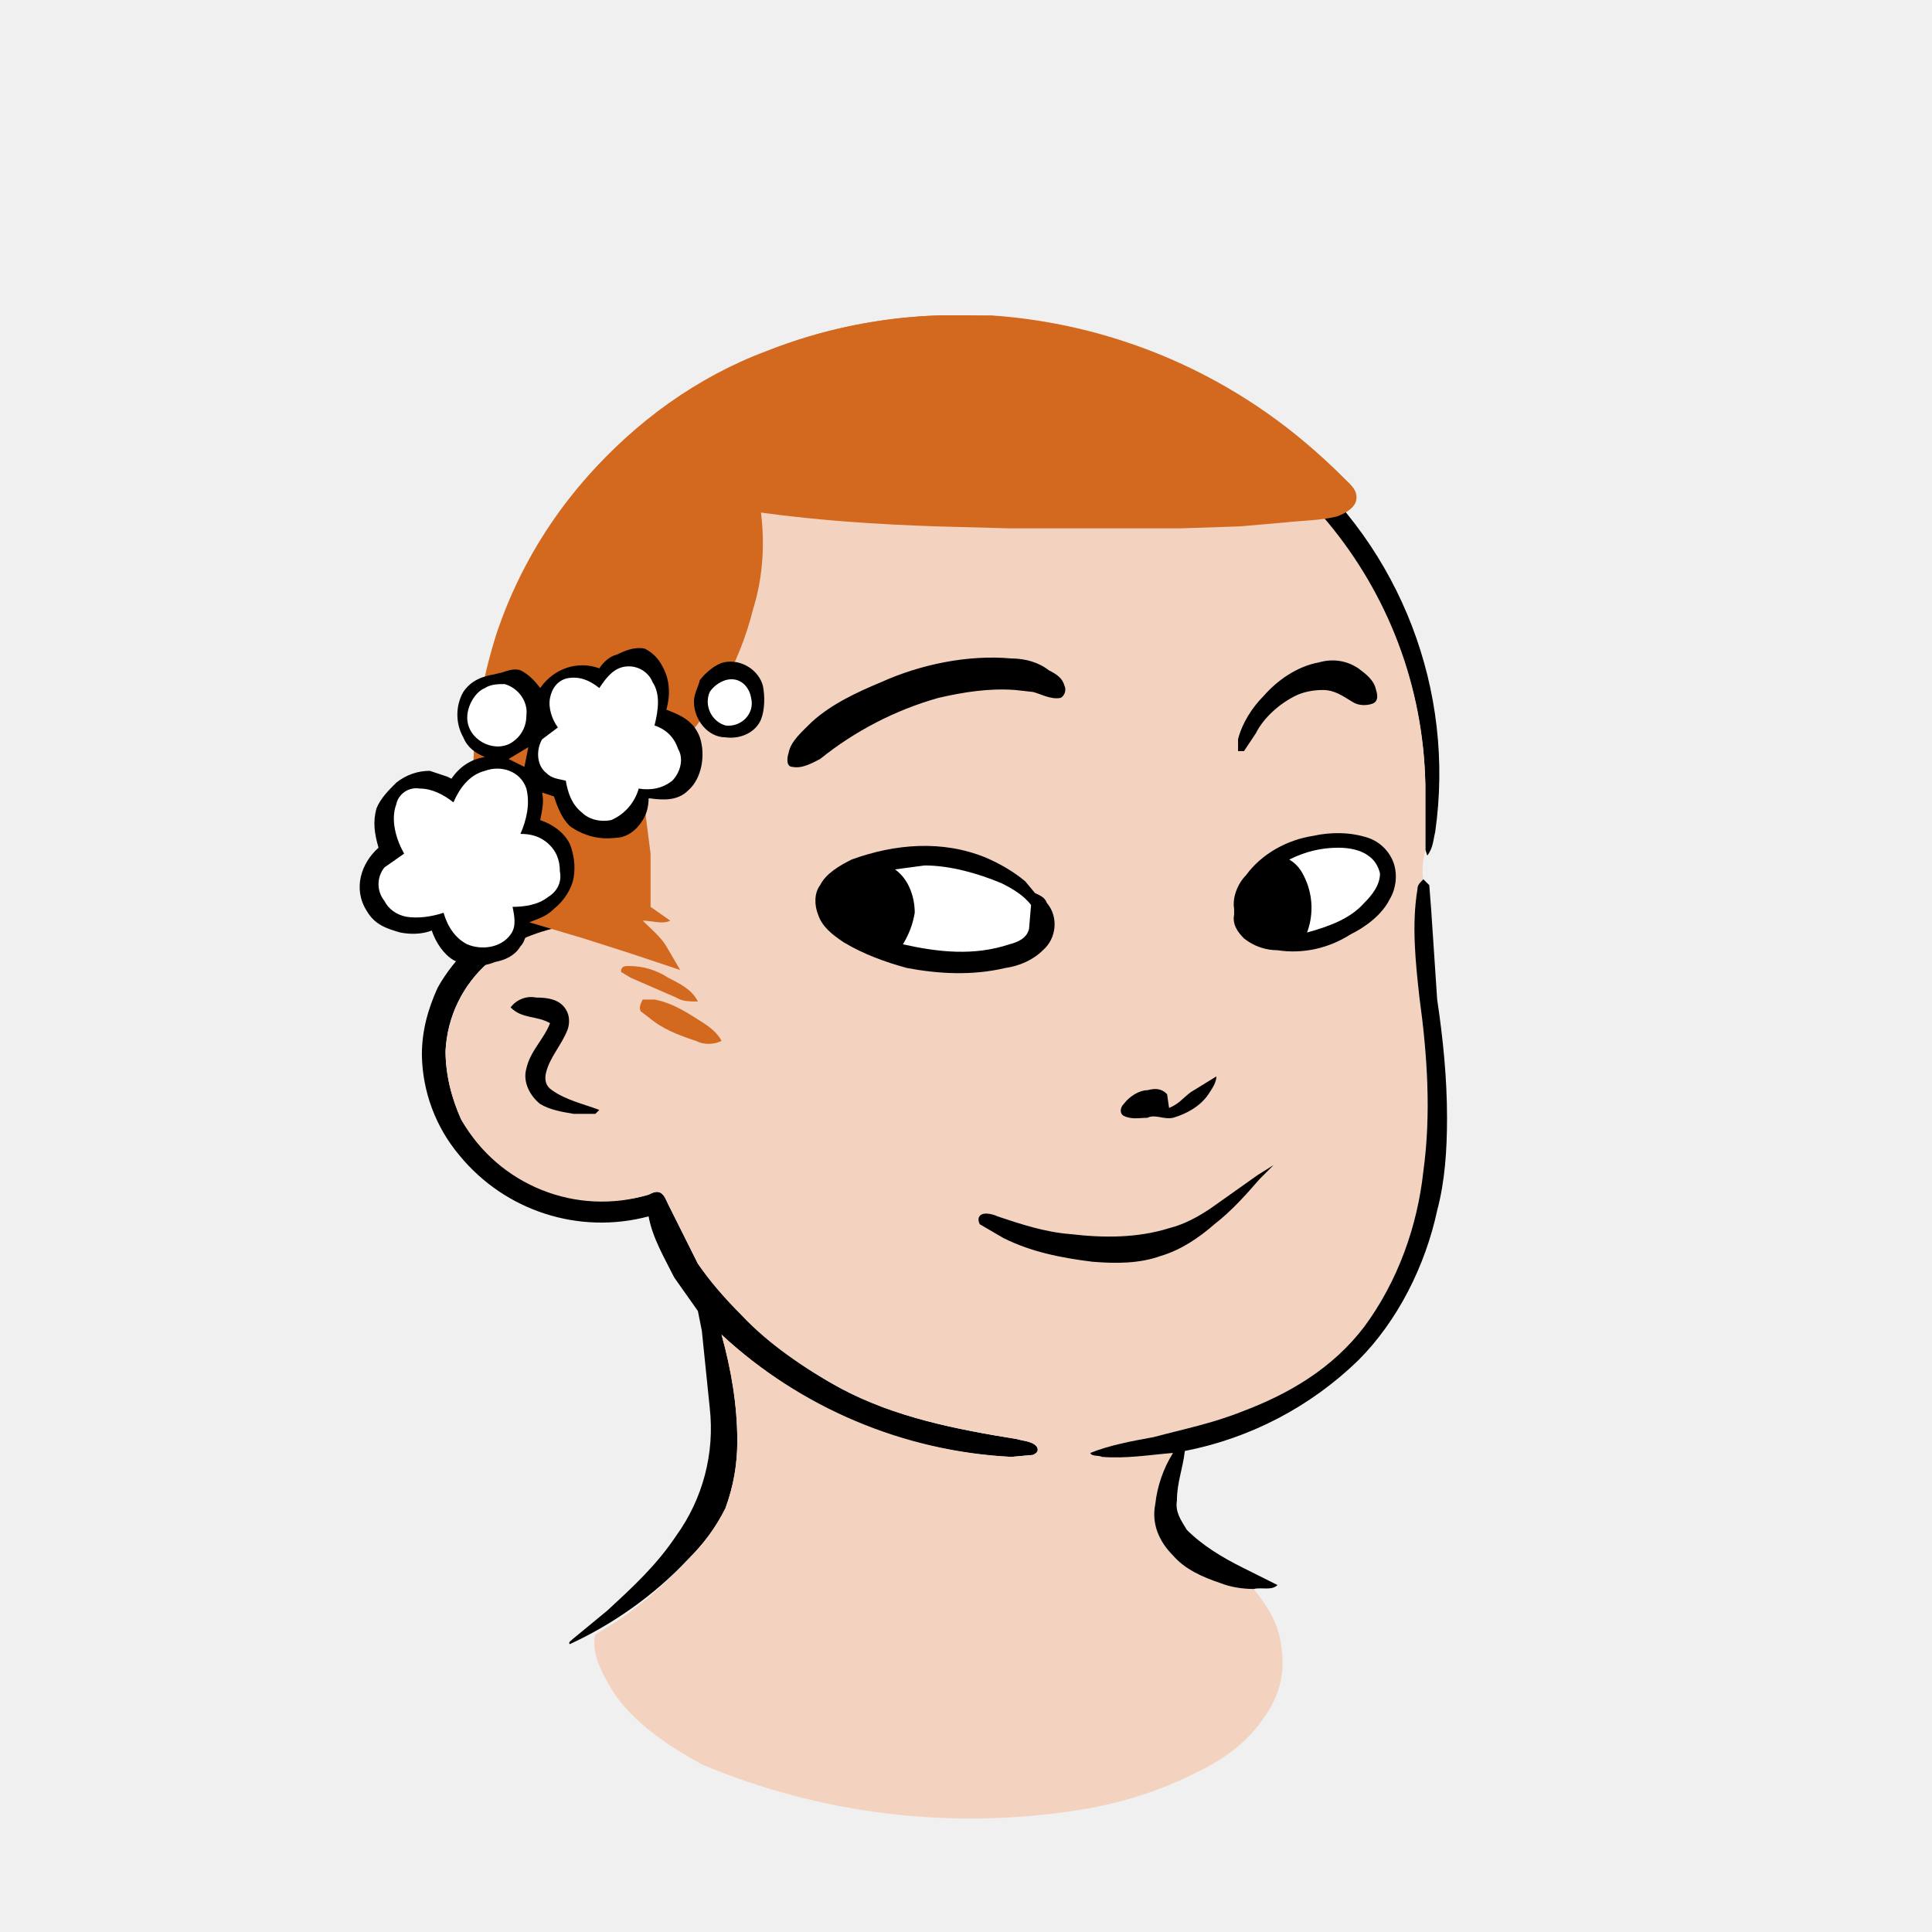
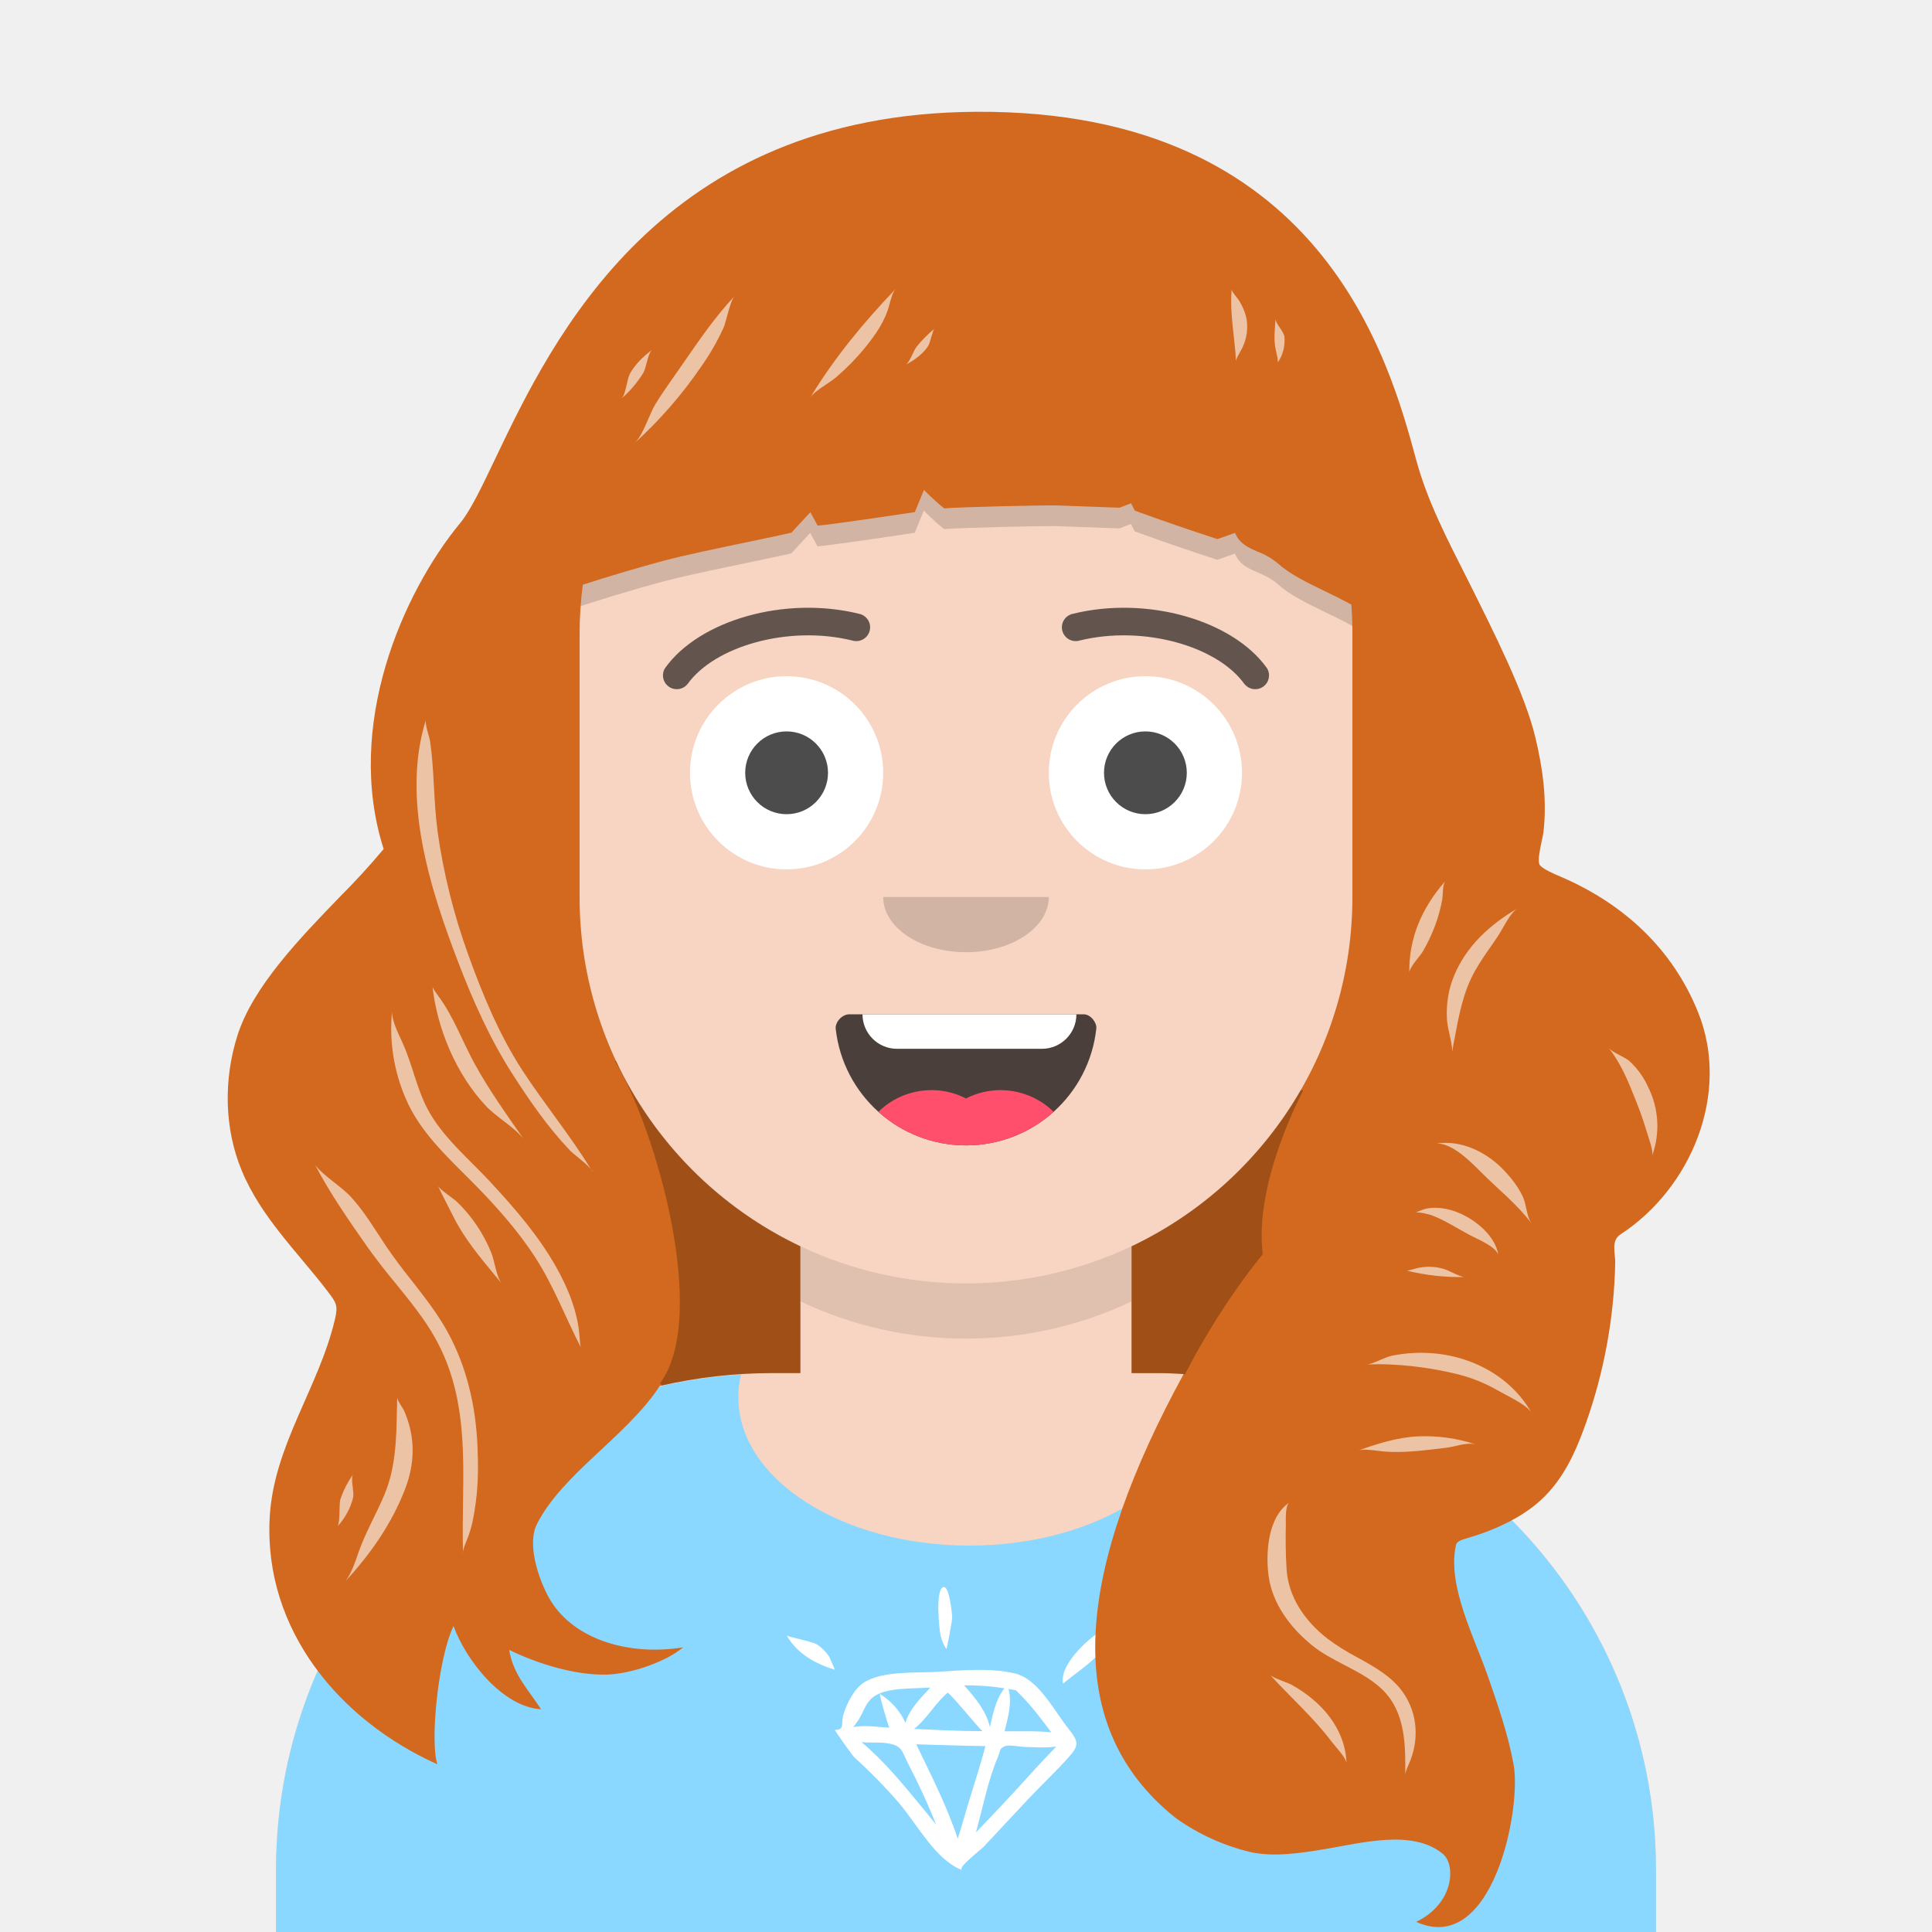
- <svg xmlns="http://www.w3.org/2000/svg" viewBox="0 0 980 980" fill="none" shape-rendering="auto" width="256" height="256">
+ <svg xmlns="http://www.w3.org/2000/svg" viewBox="0 0 280 280" fill="none" shape-rendering="auto" width="256" height="256">
  <mask id="viewboxMask">
-     <rect width="980" height="980" rx="0" ry="0" x="0" y="0" fill="#fff" />
+     <rect width="280" height="280" rx="0" ry="0" x="0" y="0" fill="#fff" />
  </mask>
  <g mask="url(#viewboxMask)">
-     <g transform="translate(10 -60)">
-       <path d="M466 220h27a276 276 0 0 1 178 82c2 2 5 4 6 7s1 6-1 8c-4 4-10 5-15 6-25 3-50 4-75 5h-78l-39-1-27-1c-23-1-45-3-66-6 3 20 0 40-7 59a161 161 0 0 1-40 65l-14 10 5 39v27l10 7c-4 2-10 0-14 0 5 4 9 9 12 14l7 10-5-1c-7-3-15-4-22-6l-19-7c0 4-1 8-5 10-3 3-7 1-11 0l-4 5c-4 2-5 5-9 5s-7-4-9-8l-10-19a248 248 0 0 1 1-149 229 229 0 0 1 73-105c42-35 96-54 151-56Z" fill="#d2691e" />
-       <path d="M304 548c6 1 12 4 17 7 3 2 6 4 7 8l-15-5c-5-2-11-2-16-5l1-3c1-2 4-2 6-2Z" fill="#d2691e" />
-       <path d="M486 236c57-2 115 18 159 56a209 209 0 0 1 73 190c-1 4-1 8-4 12l-1-3v-33a215 215 0 0 0-172-206 235 235 0 0 0-270 153c-12 37-14 78-6 116 6-2 12-2 17-2 2 1 5 1 6 3s0 3-1 4l-12 4c-14 3-27 8-37 18a63 63 0 0 0-22 45c0 12 3 24 8 35 8 13 19 24 33 31 18 10 41 13 62 7 2-1 4-2 6-1s3 4 4 6l15 30a215 215 0 0 0 72 63c28 15 59 21 90 26 3 1 8 1 10 4 1 2 0 3-2 4l-11 1a231 231 0 0 1-147-62c5 18 8 36 8 54 0 12-2 23-6 34-5 10-11 18-19 26a196 196 0 0 1-60 43c-1-1 1-2 2-3l17-14c13-12 25-23 35-38a93 93 0 0 0 17-65l-4-39-2-10-12-17c-5-10-11-20-13-31a93 93 0 0 1-96-31 81 81 0 0 1-19-51c0-12 3-23 8-34 9-16 23-29 40-36-8-31-8-62-3-93 8-40 26-77 51-108 45-54 115-87 186-88Z" fill="#000" />
-       <path d="M541 252a214 214 0 0 1 172 206v33c-1 5-2 10-1 15-2 2-3 3-3 5-3 18-1 37 1 55 4 29 6 59 2 88-3 28-13 56-30 79-16 21-38 34-62 43-15 6-30 9-45 13-11 2-22 4-32 8 1 2 4 1 6 2 12 1 24-1 36-2-5 8-8 17-9 26-2 10 2 19 9 26 6 7 15 11 24 14 5 2 11 3 17 3 7 9 13 18 14 30 2 12-1 24-8 34-9 14-22 23-37 30-18 9-38 15-57 18a352 352 0 0 1-192-23c-18-10-38-23-48-42-4-7-8-16-6-24 18-10 33-23 47-38 8-8 14-16 19-26 4-11 6-22 6-34 0-18-3-36-8-54a235 235 0 0 0 147 62l11-1c2-1 3-2 2-4-2-3-7-3-10-4-31-5-62-11-90-26-18-10-36-22-50-37-8-8-16-17-22-26l-15-30c-1-2-2-5-4-6s-4 0-6 1a82 82 0 0 1-95-38c-5-11-8-23-8-35 1-17 9-34 22-45 10-10 23-15 37-18l12-4c1-1 2-2 1-4s-4-2-6-3c-5 0-11 0-17 2-8-38-6-79 6-116a236 236 0 0 1 270-153Z" fill="#f4d2c0" />
-       <path d="m712 506 3 3 1 13 3 45c3 20 5 40 5 60 0 16-1 32-5 47-6 28-20 56-40 76a174 174 0 0 1-88 46c-1 9-4 16-4 25-1 6 2 10 5 15 8 8 18 14 28 19l18 9c-3 3-8 1-12 2-6 0-12-1-17-3-9-3-18-7-24-14-7-7-11-16-9-26 1-9 4-18 9-26-12 1-24 3-36 2-2-1-5 0-6-2 10-4 21-6 32-8 15-4 30-7 45-13 24-9 46-22 62-43 17-23 27-51 30-79 4-29 2-59-2-88-2-18-4-37-1-55 0-2 1-3 3-5ZM262 566c6 0 12 1 15 6 2 3 2 7 1 10-3 8-9 14-11 22-1 4 0 7 3 9 7 5 16 7 24 10l-2 2h-11c-6-1-12-2-17-5-5-4-9-11-7-18 2-9 9-15 12-23-7-4-14-2-20-8 3-4 8-6 13-5Z" fill="#000" />
-       <path d="M684 485c6 2 11 7 13 13s1 13-2 18c-4 8-12 14-20 18-11 7-24 10-37 8-6 0-12-2-17-6-3-3-6-7-5-12v-3c-1-6 2-13 6-17 8-11 21-18 34-20 9-2 19-2 28 1ZM490 495c7 3 14 7 20 12l5 6c2 1 5 2 6 5 6 7 5 18-2 24-5 5-12 8-19 9-17 4-34 3-50 0-11-3-22-7-32-13-6-4-11-8-13-14-2-5-2-11 1-15 3-6 10-10 16-13 22-8 46-10 68-1Z" fill="#000000" />
-       <path d="M669 490c5 0 11 1 15 4 3 2 5 5 6 9 0 6-4 11-8 15-7 8-18 12-29 15 3-8 3-17 0-25-2-5-4-9-9-12 8-4 16-6 25-6ZM459 499c13 0 27 4 39 9 6 3 11 6 15 11l-1 12c-1 5-6 7-10 8-18 6-36 4-54 0 3-5 5-10 6-16 0-8-3-17-10-22l15-2Z" fill="#fff" />
-       <path d="M503 394c7 0 14 2 19 6 4 2 7 4 8 8 1 2 0 5-2 6-5 1-10-2-14-3l-9-1c-13-1-26 1-39 4a169 169 0 0 0-60 31c-4 2-9 5-14 4-3 0-3-4-2-7 1-6 7-11 12-16 10-9 23-15 35-20 20-9 44-14 66-12ZM659 396c7-2 14-1 20 3 4 3 8 6 9 11 1 3 1 6-2 7s-7 1-10-1c-5-3-9-6-15-6-5 0-10 1-14 3-8 4-16 11-20 19l-6 9h-3v-6c2-8 7-16 13-22 7-8 17-15 28-17Z" fill="#000000" />
-       <path d="M607 606c0 3-2 6-4 9-4 6-11 10-18 12-5 1-9-2-13 0-4 0-8 1-12-1-2-1-2-4 0-6 3-4 8-7 12-7 4-1 7-1 10 2l1 7c5-2 7-5 11-8l13-8Z" fill="#000000" />
-       <path d="m636 651-7 7c-7 8-14 16-23 23-8 7-17 13-27 16-11 4-23 4-35 3-16-2-31-5-45-12l-12-7c-1-2-1-4 1-5s6 0 8 1c12 4 24 8 37 9 17 2 34 2 50-3 8-2 15-6 21-10l24-17 8-5Z" fill="#000000" />
-       <path d="M466 220h17a310 310 0 0 1 148 49c16 11 32 24 45 38 2 2 3 6 1 9s-6 5-9 6c-8 2-17 2-26 3l-23 2-30 1h-87l-37-1c-30-1-60-3-89-7 2 16 1 33-4 49a158 158 0 0 1-43 75l-14 10 5 39v27l10 7c-4 2-9 0-14 0 4 4 9 8 12 13l7 12-6-2-18-6-25-8-27-8c-4-2-7-6-10-9h-6c-4-1-6-4-7-8a237 237 0 0 1 51-208c25-29 57-52 92-65 28-11 57-17 87-18ZM309 550c7 0 14 2 20 6 6 3 12 6 15 12-4 0-8 0-11-2l-23-10-5-3c0-3 2-3 4-3ZM316 567h6c10 2 17 7 25 12 3 2 7 5 9 9-4 2-9 2-13 0-9-3-17-6-24-12l-4-3c-1-2 0-4 1-6Z" fill="#d2691e" />
-     </g>
-     <g transform="translate(10 -60)">
-       <path d="M357 396c9-2 18 4 20 12 1 5 1 12-1 17-3 7-11 10-18 9-9 0-16-9-16-18 0-4 2-7 3-11 3-4 8-8 12-9Z" fill="#000000" />
-       <path d="M358 405c7-2 12 3 13 9 2 8-5 15-13 14-7-2-11-10-8-17 2-3 5-5 8-6Z" fill="#fff" />
-       <path fill-rule="evenodd" clip-rule="evenodd" d="M326 398c-2-4-5-7-9-9-5-1-10 1-14 3-4 1-7 4-9 7-11-4-23 0-30 10-3-4-6-7-10-9-3-1-6 0-9 1l-4 1c-6 1-12 3-16 9-4 7-4 16 0 23 2 5 6 8 11 10-7 1-13 5-17 11l-2-1-9-3c-6 0-12 2-17 6-4 4-8 8-10 13-2 7-1 13 1 20-9 8-13 21-6 32 4 7 10 9 17 11 5 1 11 1 16-1 2 6 6 12 11 15 6 3 14 4 21 1 5-1 10-3 13-8 3-3 3-8 4-12 5-2 9-3 13-7 5-4 9-10 10-16s0-12-2-17c-3-6-9-10-15-12 1-5 2-9 1-14l6 2c2 6 4 11 8 15 7 5 15 7 23 6 6 0 11-4 14-9 2-3 3-7 3-11h1c7 1 14 1 19-4 7-6 9-18 6-27-3-8-9-11-17-14 2-7 2-15-2-22Zm-70 51 2-10-10 6 8 4Z" fill="#000000" />
-       <path d="M236 409c3-2 7-2 10-2 7 2 12 9 11 16 0 6-3 11-8 14-9 5-22-2-22-13 0-6 4-13 9-15ZM309 398c5 0 10 3 12 8 4 6 3 14 1 22 6 2 10 6 12 12 3 5 1 12-3 16-5 4-11 5-17 4-2 7-7 13-14 16-5 1-11 0-15-4-5-4-7-10-8-16-4-1-7-1-10-4-5-4-5-12-2-17l8-6c-3-4-5-10-4-15s4-9 9-10c6-1 11 1 16 5 4-6 8-11 15-11ZM257 460c2 8 0 16-3 23 5 0 9 1 13 4 5 4 7 9 7 15 1 5-1 10-6 13-5 4-12 5-18 5 1 5 2 10-1 14-5 7-15 8-22 5-6-3-10-9-12-16-6 2-13 3-19 2-5-1-9-4-11-8-4-5-4-12 0-17l10-7c-4-7-7-17-4-25 1-5 6-9 12-8 6 0 12 3 17 7 3-7 8-14 16-16 8-3 18 0 21 9Z" fill="#fff" />
+     <g transform="translate(8)">
+       <path d="M132 36a56 56 0 0 0-56 56v6.17A12 12 0 0 0 66 110v14a12 12 0 0 0 10.3 11.88 56.04 56.04 0 0 0 31.7 44.73v18.4h-4a72 72 0 0 0-72 72v9h200v-9a72 72 0 0 0-72-72h-4v-18.39a56.04 56.04 0 0 0 31.7-44.73A12 12 0 0 0 198 124v-14a12 12 0 0 0-10-11.83V92a56 56 0 0 0-56-56Z" fill="#f8d5c2" />
+       <path d="M108 180.61v8a55.79 55.79 0 0 0 24 5.39c8.59 0 16.73-1.93 24-5.39v-8a55.79 55.79 0 0 1-24 5.39 55.79 55.79 0 0 1-24-5.39Z" fill="#000" fill-opacity=".1" />
+       <g transform="translate(0 170)">
+         <path d="M132.5 54C151 54 166 44.37 166 32.5c0-1.1-.13-2.18-.38-3.23A72 72 0 0 1 232 101.05V110H32v-8.95A72 72 0 0 1 99.4 29.2a14.1 14.1 0 0 0-.4 3.3C99 44.37 114 54 132.5 54Z" fill="#8ad7ff" />
+         <g transform="translate(77 58)">
+           <path d="M63.78 29.74a320.2 320.2 0 0 1-7.34 7.82c1-3.56 1.74-7.58 3.2-10.96.43-.96.1-1.08.94-1.5.6-.3 2.07.05 2.8.07 1.56.04 3.15.19 4.7-.05-1.45 1.52-2.9 3.05-4.3 4.62ZM48.52 33.8c-2.7-3.28-5.39-6.57-8.66-9.32 1.29.14 2.7-.04 3.96.2 1.94.4 1.83 1 2.82 2.97a99.3 99.3 0 0 1 4.05 8.82c-.71-.9-1.45-1.79-2.17-2.67Zm-9.1-12.53c.96-1.58 1.14-2.98 2.92-3.78 2.06-.94 5.3-.74 7.49-.92-1.37 1.52-3.04 3.1-3.6 5.12a9.54 9.54 0 0 0-3.68-4.17c-.21-.1 1.16 4.55 1.34 4.87-1.72-.1-3.52-.4-5.22-.09l.75-1.03Zm16.4-5.01c1.6.03 3.17.16 4.74.42-1.26 1.67-1.64 3.63-2.1 5.63-.47-2.26-2.2-4.36-3.73-6.05h1.1Zm-3.5 1.07c.24-.16 4.46 5.09 5.07 5.56-3.31 0-6.62-.17-9.92-.32 1.9-1.48 3.02-3.68 4.86-5.24Zm2.7 17.1c-.4 1.35-.78 2.7-1.22 4.05-1.56-4.74-3.86-9.2-6.01-13.68 3.34.09 6.68.21 10.02.26-.82 3.16-1.87 6.24-2.8 9.37Zm7.22-17.46a36.24 36.24 0 0 1 3.87 4.44l1.26 1.65c-2.23-.23-4.54-.13-6.78-.15.5-2.06 1.1-4.01.58-6.13l1.07.19Zm7.65 5.61c-2.16-2.67-4.37-7.26-7.86-8.07-3.48-.8-7.55-.45-11.08-.22-3.07.2-8.08-.2-10.8 1.59-1.39.92-2.42 3-2.9 4.55-.44 1.4.27 2.28-1.25 2.28-.1 0 2.5 3.68 2.81 3.97a78.06 78.06 0 0 1 6.46 6.6c2.83 3.37 5.4 8.33 9.14 9.73-.68-.34 2.8-2.97 3.21-3.42 2.12-2.29 4.25-4.55 6.38-6.83 1.94-2.07 4.05-4.03 5.93-6.15 1.43-1.62 1.44-2.17-.04-4.02ZM36 14c.04.01-.9-2.05-.83-1.92a6.35 6.35 0 0 0-1.73-1.73C32.7 9.85 29.13 9.25 29 9c1.5 2.65 4.17 4.13 7 5ZM51.36 9.2c.17.65.43 1.25.79 1.8.07.08.86-4.18.85-4.55C52.99 5.83 52.6 2 51.8 2c-1.33 0-.67 6.47-.45 7.2ZM77.97 7c-3 0-9.68 5.85-8.9 9a3.35 3.35 0 0 0 .4-.33c1.27-1.02 2.72-2.02 4-3.2.9-.85 1.98-1.61 2.8-2.54.1-.1 2-2.93 1.7-2.93Z" fill-rule="evenodd" clip-rule="evenodd" fill="#fff" />
+         </g>
+       </g>
+       <g transform="translate(78 134)">
+         <path fill-rule="evenodd" clip-rule="evenodd" d="M35.12 15.13a19 19 0 0 0 37.77-.09c.08-.77-.77-2.04-1.85-2.04H37.1C36 13 35 14.18 35.12 15.13Z" fill="#000" fill-opacity=".7" />
+         <path d="M70 13H39a5 5 0 0 0 5 5h21a5 5 0 0 0 5-5Z" fill="#fff" />
+         <path d="M66.7 27.14A10.96 10.96 0 0 0 54 25.2a10.95 10.95 0 0 0-12.7 1.94A18.93 18.93 0 0 0 54 32c4.88 0 9.33-1.84 12.7-4.86Z" fill="#FF4F6D" />
+       </g>
+       <g transform="translate(104 122)">
+         <path fill-rule="evenodd" clip-rule="evenodd" d="M16 8c0 4.42 5.37 8 12 8s12-3.58 12-8" fill="#000" fill-opacity=".16" />
+       </g>
+       <g transform="translate(76 90)">
+         <path d="M44 22a14 14 0 1 1-28 0 14 14 0 0 1 28 0ZM96 22a14 14 0 1 1-28 0 14 14 0 0 1 28 0Z" fill="#fff" />
+         <path d="M36 22a6 6 0 1 1-12 0 6 6 0 0 1 12 0ZM88 22a6 6 0 1 1-12 0 6 6 0 0 1 12 0Z" fill="#000" fill-opacity=".7" />
+       </g>
+       <g transform="translate(76 82)">
+         <path d="M15.63 17.16c3.92-5.51 14.65-8.6 23.9-6.33a2 2 0 1 0 .95-3.88c-10.74-2.64-23.17.94-28.11 7.9a2 2 0 0 0 3.26 2.3ZM96.37 17.16c-3.91-5.51-14.65-8.6-23.9-6.33a2 2 0 1 1-.95-3.88c10.74-2.64 23.17.94 28.11 7.9a2 2 0 0 1-3.26 2.3Z" fill="#000" fill-opacity=".6" />
+       </g>
+       <g transform="translate(-1)">
+         <path d="M89.4 84.2c-4.88 1.3-9.65 2.78-14.4 4.34-11.13 3.64-6.68-6.1-3-14.04l111.79-9.52c6.02 7.33 24.82 41 7.12 27-3.1-2.45-9.57-4.45-12.66-7.27-2.34-2.12-5.16-1.78-6.28-4.48l-2.55.9a375.12 375.12 0 0 1-11.97-4.12l-.55-1.07-1.67.64-9.12-.33c-2.63-.03-13.73.22-16.28.43 0 0-1.23-.92-2.94-2.68l-1.33 3.22s-11.92 1.8-14.08 1.96l-1.06-1.95-2.74 2.97c-3.9.9-13.84 2.83-18.3 4.01Z" fill="#000" fill-opacity=".16" />
+         <path d="M48.6 123.04c-5.7-17.86 2.75-37.13 11.12-47.27 1.48-1.8 3.06-5.11 5.06-9.3 8.34-17.47 23.9-50.05 69.8-50.27 49.93-.24 59.75 36.02 63.66 50.43 1.64 6.08 4.55 11.59 7.38 17.21 4 8 8.4 16.74 9.9 23.05 1.09 4.54 1.7 9.05 1.17 13.7-.12 1.06-1.08 4.22-.48 4.85.54.57 1.88 1.15 3.1 1.67 9.01 3.9 16.1 10.4 19.8 19.62 4.71 11.72-.99 25.47-11.26 32.17-1.4.9-.74 2.7-.76 4.1a74.22 74.22 0 0 1-4.33 23.5c-1.42 3.94-3.17 7.92-6.53 10.98-2.85 2.58-6.94 4.42-10.86 5.52-1.35.38-1.33.78-1.41 1.17-1.15 5.76 2.7 13.12 4.6 18.56 1.5 4.29 3 8.59 3.8 13 1.18 6.42-3.02 27.82-14.12 22.8 5.52-2.64 5.76-8.26 3.88-9.84-4.34-3.62-11.76-1.59-16.9-.74-3.7.61-7.63 1.25-11.15.43a31.34 31.34 0 0 1-10.6-4.84c-17.65-13.97-13.84-37.04 1.07-64.4l-.55-.03c-1.1-.06-1.67-.1-3-.1h-4v-18.39A56 56 0 0 0 189 130V92c0-1.47-.05-2.94-.16-4.38a68.09 68.09 0 0 0-3.66-1.86c-2.58-1.24-5.24-2.53-6.91-4.05a10.2 10.2 0 0 0-3-1.76c-1.39-.6-2.62-1.14-3.28-2.72l-2.55.9a373.94 373.94 0 0 1-11.97-4.12l-.55-1.07-1.67.64-9.12-.33c-2.63-.03-13.73.22-16.28.43 0 0-1.23-.92-2.94-2.68l-1.33 3.22s-11.92 1.8-14.08 1.96l-1.06-1.95-2.74 2.97c-1.43.33-3.66.8-6.13 1.31-4.3.9-9.34 1.95-12.17 2.7a248.15 248.15 0 0 0-11.93 3.53c-.31 2.38-.47 4.8-.47 7.27v38a56 56 0 0 0 32 50.61V199h-4a72.2 72.2 0 0 0-16.4 1.87c-.1.17-.22.32-.32.5-4.78 6.95-13.87 12.39-17.46 19.5-1.47 2.9.19 7.82 1.66 10.55 3.2 5.9 11.15 8.66 19.52 7.33-2.53 2.12-7.55 3.82-10.95 3.94-4.63.17-10.29-1.62-14.26-3.58.6 3.6 2.68 5.62 4.62 8.6-5.52-.28-10.88-7.06-12.68-12.05-2.2 4.51-3.44 16.64-2.35 20.03-14.14-6.34-25.13-19.44-24.3-35.66.54-10.56 7.15-18.9 9.48-28.9.46-1.96.14-2.38-1.05-3.94l-.05-.07c-4.38-5.73-9.62-10.69-12.43-17.48-2.54-6.13-2.63-13.18-.64-19.5 2.21-7.08 9.06-14.16 14.84-20.14a105.5 105.5 0 0 0 6.37-6.95Z" fill="#d2691e" />
+         <path d="m164.5 199.2.26-.06s4.44-9.02 11.25-17.38c-1.33-10.43 5.86-23.71 5.86-23.71l-.35-.08A56.25 56.25 0 0 1 157 180.62V199h4c1.32 0 1.88.04 3 .1l.54.04-.04.07ZM82.27 153.74l-.14.06c6.02 9.99 13.63 36.95 6.55 46.66l.25.34A72.25 72.25 0 0 1 105 199h4v-18.39a56.23 56.23 0 0 1-26.73-26.87Z" fill="#000" fill-opacity=".24" />
+         <g fill="#fff" fill-opacity=".6">
+           <path d="M118.38 50.37c1.51-1.85 2.89-3.83 3.5-6.16.23-.87.47-1.77.89-2.3-4.76 4.99-8.8 9.91-12.3 15.63.77-1.02 2.73-2.02 3.76-2.91a34.94 34.94 0 0 0 4.15-4.25ZM171.5 41.98c-.3 3.5.47 6.94.63 10.4 0-.34.34-.92.65-1.47a6.98 6.98 0 0 0 .92-4.42c-.14-1-.55-1.95-1.07-2.85-.2-.36-1.12-1.33-1.12-1.66ZM56.4 120.38a88.61 88.61 0 0 0 4.47 18c2.06 5.72 4.42 11.46 7.8 16.69 3.17 4.87 6.93 9.42 9.96 14.36-.46-.55-1.22-1.17-1.9-1.73-.49-.4-.94-.76-1.2-1.05-3.23-3.4-5.82-7.2-8.29-11.04-3.25-5.07-5.69-10.58-7.8-16.08-4.14-10.78-8.3-23.85-4.7-35.24-.2.77.5 2.43.6 3.2.62 4.27.48 8.6 1.07 12.88ZM54.77 104.2a.76.76 0 0 0-.02.09l.02-.09ZM78.63 169.43c.5.58.35.56 0 0ZM68.86 165.04c-2.46-3.54-5.05-7.16-7.09-10.9-1.78-3.27-3.05-6.85-5.29-9.85-.32-.44-.72-.97-.8-1.32.68 6.15 3.45 12.74 7.73 17.3 1.56 1.67 4.09 3.04 5.45 4.77ZM64.08 171.32c3.55 3.82 6.94 7.76 9.45 12.18 1.75 3.07 3.22 6.64 3.46 10.21.04.53.08 1.2.2 1.57-2.22-4.29-3.91-8.83-6.55-12.94-2.6-4.05-5.95-7.78-9.44-11.28-3.7-3.7-7.41-7.18-9.4-11.85a25.53 25.53 0 0 1-1.99-12.55c.02 1.24.76 2.82 1.44 4.28 1.47 3.14 2.07 6.6 3.67 9.7 2.13 4.08 5.96 7.24 9.17 10.68ZM59.23 174.18c-.5-.49-2.41-1.69-2.75-2.3l-.03-.06.03.06c.7 1.5 1.48 2.95 2.22 4.43 1.53 3.08 3.71 5.71 5.93 8.4l1.08 1.3c-.8-1.02-1.02-3.29-1.53-4.5a21.43 21.43 0 0 0-4.95-7.33ZM48.9 180.53a83.67 83.67 0 0 0 3.73 5.02c1.9 2.43 3.8 4.86 5.25 7.5 2.83 5.2 4.07 10.81 4.32 16.55.12 2.7.12 5.46-.25 8.16-.24 1.77-.54 3.6-1.22 5.25-.25.6-.54 1.32-.63 1.84-.06-2.32-.03-4.64 0-6.95.13-8.2.25-16.3-4.02-23.96-1.58-2.83-3.68-5.4-5.78-7.99a90.37 90.37 0 0 1-3.9-5.02c-2.78-3.96-5.5-7.85-7.72-12.08 1.36 1.72 3.8 3.07 5.32 4.77 1.9 2.13 3.35 4.58 4.9 6.9Z" />
+           <path d="M60.1 224.85c-.08.53.01.4 0 0ZM50.54 204l.02-1.5c0 .5.82 1.51 1.04 2.03 1.61 3.75 1.57 7.5.09 11.32-1.9 4.9-4.88 9.25-8.62 13.3.83-1.09 1.35-2.6 1.85-4.06 1.01-2.94 2.6-5.62 3.8-8.49 1.68-4.01 1.73-8.32 1.81-12.6ZM41.92 221.2a9.46 9.46 0 0 0 2.25-4.13c.2-.9-.41-2.68 0-3.38a13.66 13.66 0 0 0-1.85 3.64c-.2.69 0 3.32-.4 3.87ZM84.86 64.32a63.3 63.3 0 0 0 9.77-11.2 34.6 34.6 0 0 0 3.22-5.6c.13-.28.3-.87.48-1.54.3-1.09.65-2.4 1.04-2.97-2.7 2.9-4.84 6-7.03 9.17-1.45 2.12-2.99 4.18-4.34 6.37-.36.58-.68 1.35-1.03 2.14-.59 1.37-1.22 2.83-2.1 3.63ZM83.84 55.69c.14-.62.27-1.22.47-1.57.75-1.32 1.9-2.45 3.18-3.41-.35.3-.58 1.16-.79 1.95-.15.54-.28 1.05-.44 1.33a15.8 15.8 0 0 1-3.17 3.75c.36-.35.56-1.22.74-2.04ZM83.07 57.75l.03-.02-.03.02ZM203.8 150.6c.6-3.33 1.25-6.84 2.94-9.84.76-1.36 1.68-2.68 2.6-3.98.48-.7.94-1.38 1.35-2.11.66-1.16 1.46-2.56 2.26-3.03-4.16 2.43-7.42 5.54-9.16 9.64-.88 2.07-1.2 4.2-1.09 6.39.08 1.57.76 3.24.77 4.77.08-.62.2-1.23.32-1.85ZM202 130.48a22.88 22.88 0 0 1-1 3.63 25.14 25.14 0 0 1-1.77 3.74c-.43.75-1.98 2.32-1.98 3.15-.09-4.9 1.73-9.33 5.17-13.25-.38.65-.28 2.03-.42 2.74ZM201.2 165.72c2.28-.03 4.82 2.52 6.51 4.22 2.42 2.43 5.14 4.56 7.2 7.31l.06.07-.05-.07c-.68-.96-.7-2.74-1.23-3.85-.72-1.5-1.82-2.9-3.06-4.13-2.32-2.29-5.77-4.07-9.42-3.55ZM200.42 176.1c-.18-.06-1.78-.52-2.28-.35.59-.26 1.3-.57 1.93-.65 4.28-.57 9.5 3.14 10.07 6.72-.48-1.23-3.03-2.24-4.18-2.85-1.82-.97-3.56-2.14-5.54-2.87ZM198.14 175.75l-.06.03.03-.02h.03ZM202.23 183.9a7.6 7.6 0 0 0-3.79-.13c-.47.13-1.44.42-1.56.39 2.82.66 5.47.98 8.4.91-.44 0-1.16-.34-1.84-.66-.47-.22-.9-.43-1.21-.5ZM191.01 197.76c-.13 0-.13.01 0 0ZM191.01 197.76c4.26-.22 9.25.4 13.3 1.42a22.3 22.3 0 0 1 5.7 2.3c1.4.81 3.93 1.93 4.87 3.13-3.74-6.44-11.85-9.79-20.16-8.13-1.06.22-2.67 1.2-3.7 1.29ZM192.76 210.27c3.23.42 6.55-.07 9.77-.44 1.38-.15 3.03-.86 4.38-.49a23.55 23.55 0 0 0-8.4-1.17c-2.93.13-5.9 1.06-8.59 2.03.68-.2 1.81-.06 2.84.07ZM179.36 220.67c-.06 2.23-.04 4.52.1 6.74.25 3.97 2.55 7.44 5.93 10.08a32.36 32.36 0 0 0 4.34 2.72c2.51 1.39 5 2.76 6.63 5.1 2.15 3.1 2.33 6.96.82 10.36-.25.56-.51 1.16-.52 1.58v-.05c.03-3.87.07-8.36-2.64-11.6-1.59-1.9-3.87-3.1-6.16-4.29-1.63-.85-3.28-1.7-4.67-2.83-3.27-2.64-5.76-6.1-6.32-9.98-.45-3.13-.23-8.58 2.98-10.73-.6.45-.48 2.35-.5 2.9ZM179.9 217.74a.43.43 0 0 0-.04.03l.05-.03ZM177 242.67l.08.08a.69.69 0 0 1-.07-.08ZM188.15 255.52c-.2-5.11-3.7-8.96-7.94-11.34-.6-.34-2.6-.93-3.13-1.43 2.96 3.24 6.32 6.21 8.96 9.73.46.6 2.06 2.3 2.11 3.04ZM188.15 255.55v-.03.03ZM229.17 153.8a11.45 11.45 0 0 1 2.67 3.7 12.62 12.62 0 0 1 .6 10c.14-.52-.15-1.47-.38-2.22-.55-1.76-1.07-3.5-1.76-5.22-1.18-2.91-2.14-5.64-4.18-8.2.54.67 2.32 1.3 3.05 1.93ZM179.15 48.8a5.72 5.72 0 0 1-.97 3.75c.09-.2-.12-1.1-.28-1.84-.34-1.47-.14-2.96-.04-4.47 0 .64 1.18 1.77 1.29 2.57ZM127.57 50.07c-.73 1.16-2 2.11-3.3 2.78.58-.33 1.1-2 1.54-2.55.73-.94 1.63-1.84 2.58-2.63-.21.22-.61 2.05-.83 2.4Z" />
+         </g>
+       </g>
+       <g transform="translate(49 72)" />
+       <g transform="translate(62 42)" />
    </g>
  </g>
</svg>
